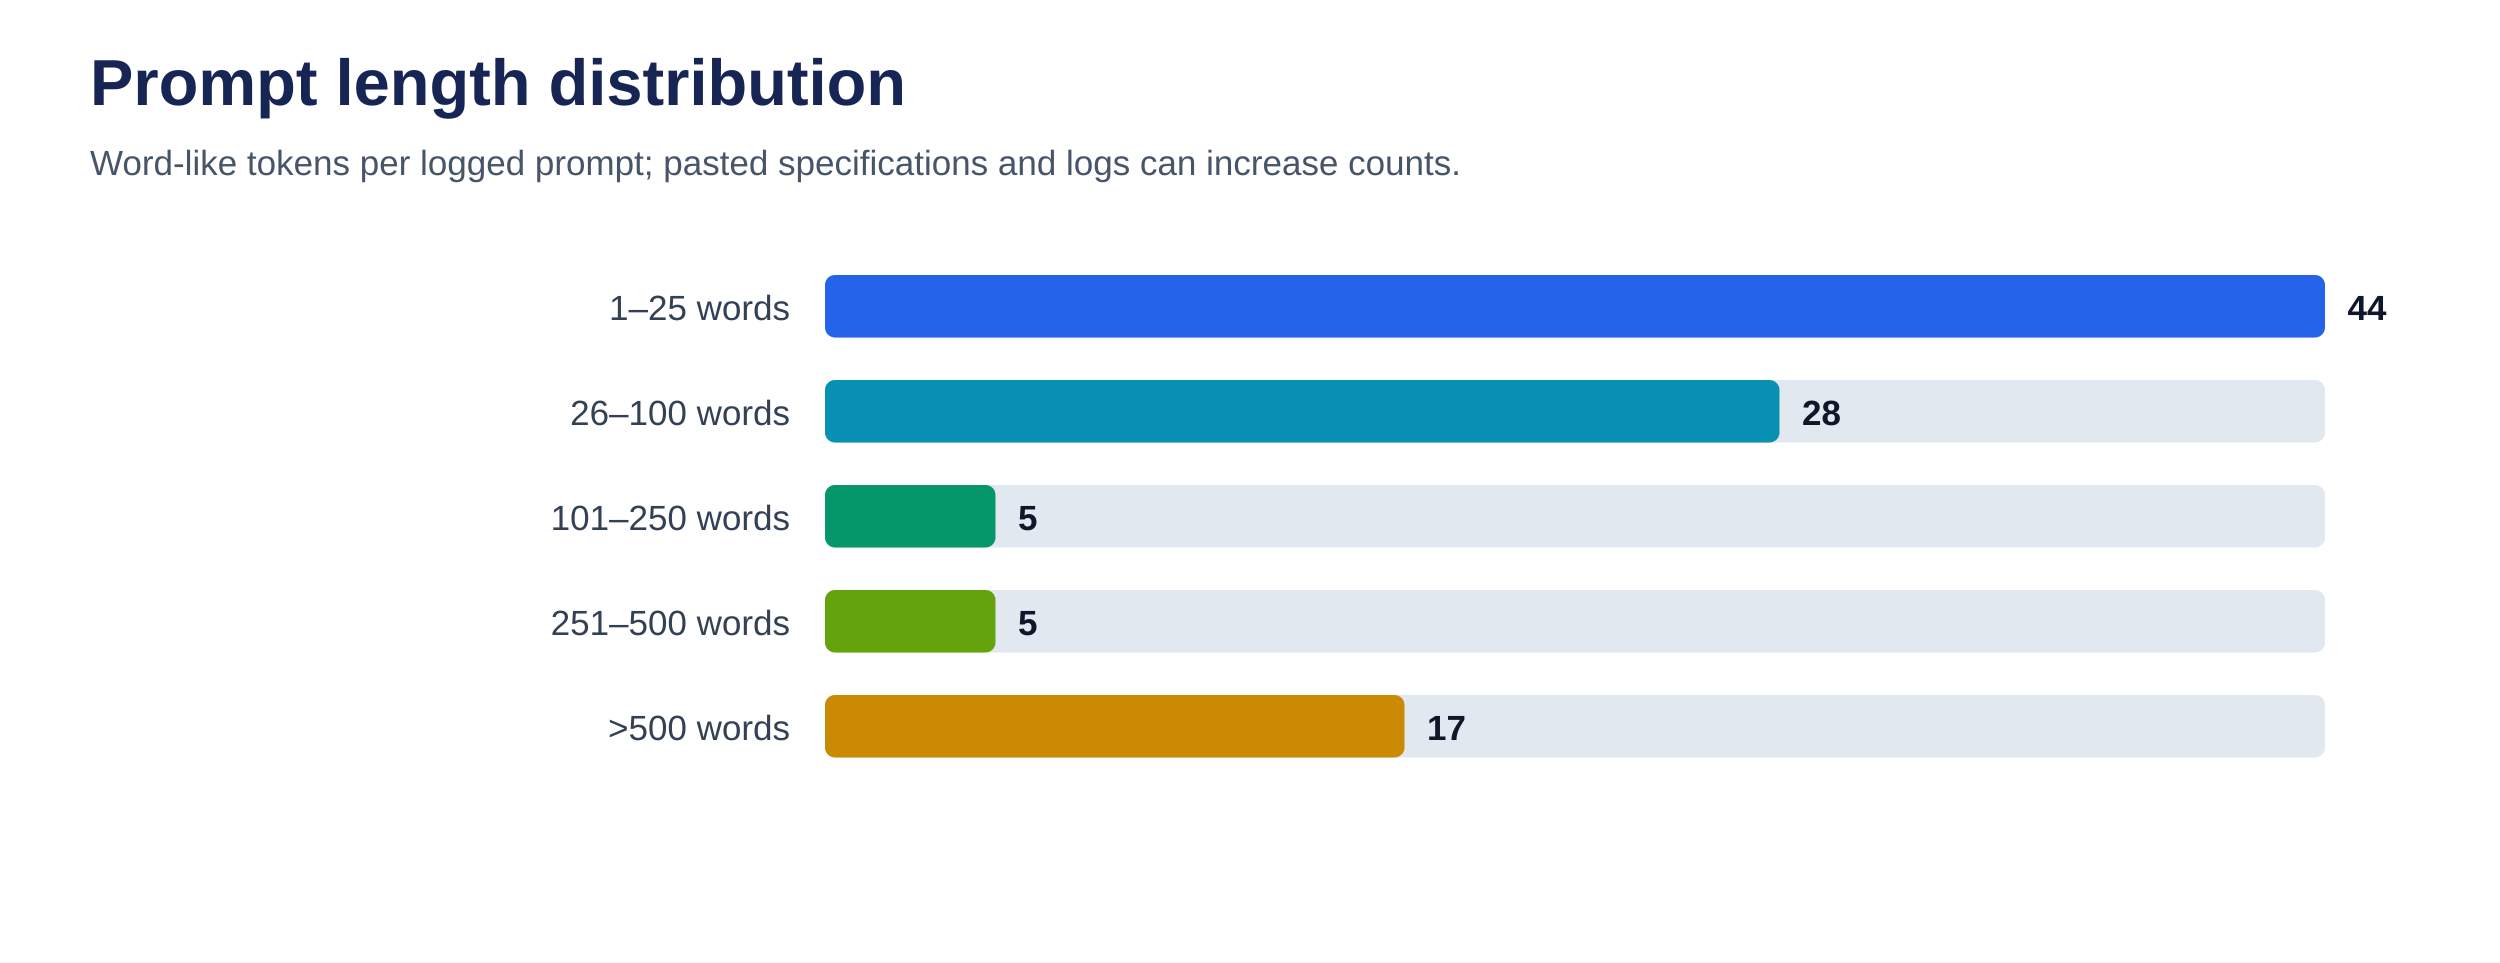
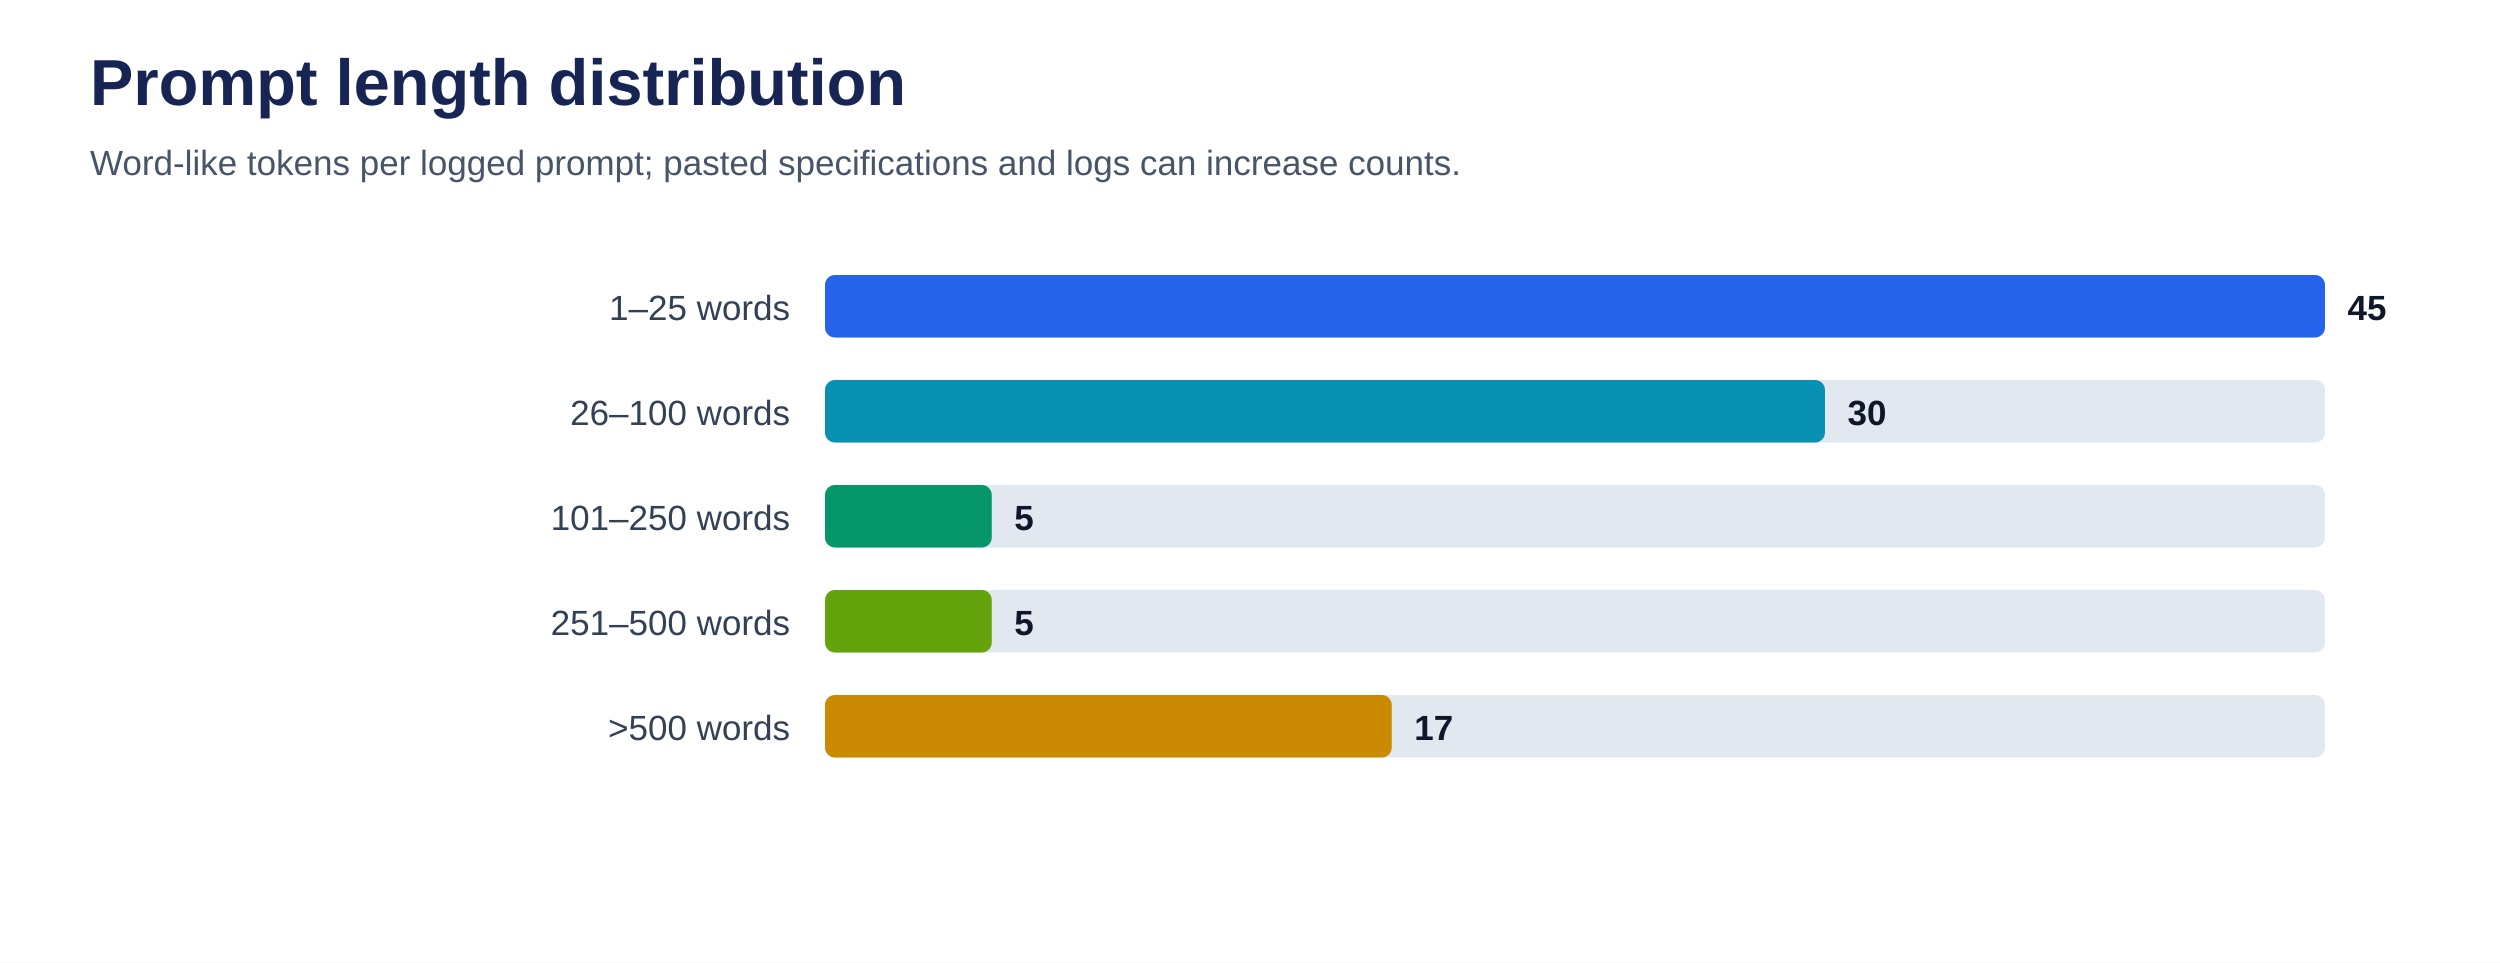
<svg xmlns="http://www.w3.org/2000/svg" viewBox="0 0 1000 385" role="img" aria-labelledby="title desc">
  <rect width="100%" height="100%" fill="#ffffff" />
  <text x="36" y="42" font-family="Arial, sans-serif" font-size="26" font-weight="700" fill="#172554">Prompt length distribution</text>
  <text x="36" y="70" font-family="Arial, sans-serif" font-size="14" fill="#475569">Word-like tokens per logged prompt; pasted specifications and logs can increase counts.</text>
  <text x="316" y="128" text-anchor="end" font-family="Arial, sans-serif" font-size="14" fill="#334155">1–25 words</text>
  <rect x="330" y="110" width="600" height="25" rx="4" fill="#e2e8f0" />
  <rect x="330" y="110" width="600.0" height="25" rx="4" fill="#2563eb" />
-   <text x="939.0" y="128" font-family="Arial, sans-serif" font-size="14" font-weight="700" fill="#0f172a">44</text>
+   <text x="939.0" y="128" font-family="Arial, sans-serif" font-size="14" font-weight="700" fill="#0f172a">45</text>
  <text x="316" y="170" text-anchor="end" font-family="Arial, sans-serif" font-size="14" fill="#334155">26–100 words</text>
  <rect x="330" y="152" width="600" height="25" rx="4" fill="#e2e8f0" />
-   <rect x="330" y="152" width="381.8" height="25" rx="4" fill="#0891b2" />
-   <text x="720.8" y="170" font-family="Arial, sans-serif" font-size="14" font-weight="700" fill="#0f172a">28</text>
+   <rect x="330" y="152" width="400.0" height="25" rx="4" fill="#0891b2" />
+   <text x="739.0" y="170" font-family="Arial, sans-serif" font-size="14" font-weight="700" fill="#0f172a">30</text>
  <text x="316" y="212" text-anchor="end" font-family="Arial, sans-serif" font-size="14" fill="#334155">101–250 words</text>
  <rect x="330" y="194" width="600" height="25" rx="4" fill="#e2e8f0" />
-   <rect x="330" y="194" width="68.2" height="25" rx="4" fill="#059669" />
-   <text x="407.2" y="212" font-family="Arial, sans-serif" font-size="14" font-weight="700" fill="#0f172a">5</text>
+   <rect x="330" y="194" width="66.7" height="25" rx="4" fill="#059669" />
+   <text x="405.7" y="212" font-family="Arial, sans-serif" font-size="14" font-weight="700" fill="#0f172a">5</text>
  <text x="316" y="254" text-anchor="end" font-family="Arial, sans-serif" font-size="14" fill="#334155">251–500 words</text>
  <rect x="330" y="236" width="600" height="25" rx="4" fill="#e2e8f0" />
-   <rect x="330" y="236" width="68.2" height="25" rx="4" fill="#65a30d" />
-   <text x="407.2" y="254" font-family="Arial, sans-serif" font-size="14" font-weight="700" fill="#0f172a">5</text>
+   <rect x="330" y="236" width="66.7" height="25" rx="4" fill="#65a30d" />
+   <text x="405.7" y="254" font-family="Arial, sans-serif" font-size="14" font-weight="700" fill="#0f172a">5</text>
  <text x="316" y="296" text-anchor="end" font-family="Arial, sans-serif" font-size="14" fill="#334155">&gt;500 words</text>
  <rect x="330" y="278" width="600" height="25" rx="4" fill="#e2e8f0" />
-   <rect x="330" y="278" width="231.8" height="25" rx="4" fill="#ca8a04" />
-   <text x="570.8" y="296" font-family="Arial, sans-serif" font-size="14" font-weight="700" fill="#0f172a">17</text>
+   <rect x="330" y="278" width="226.7" height="25" rx="4" fill="#ca8a04" />
+   <text x="565.7" y="296" font-family="Arial, sans-serif" font-size="14" font-weight="700" fill="#0f172a">17</text>
</svg>
